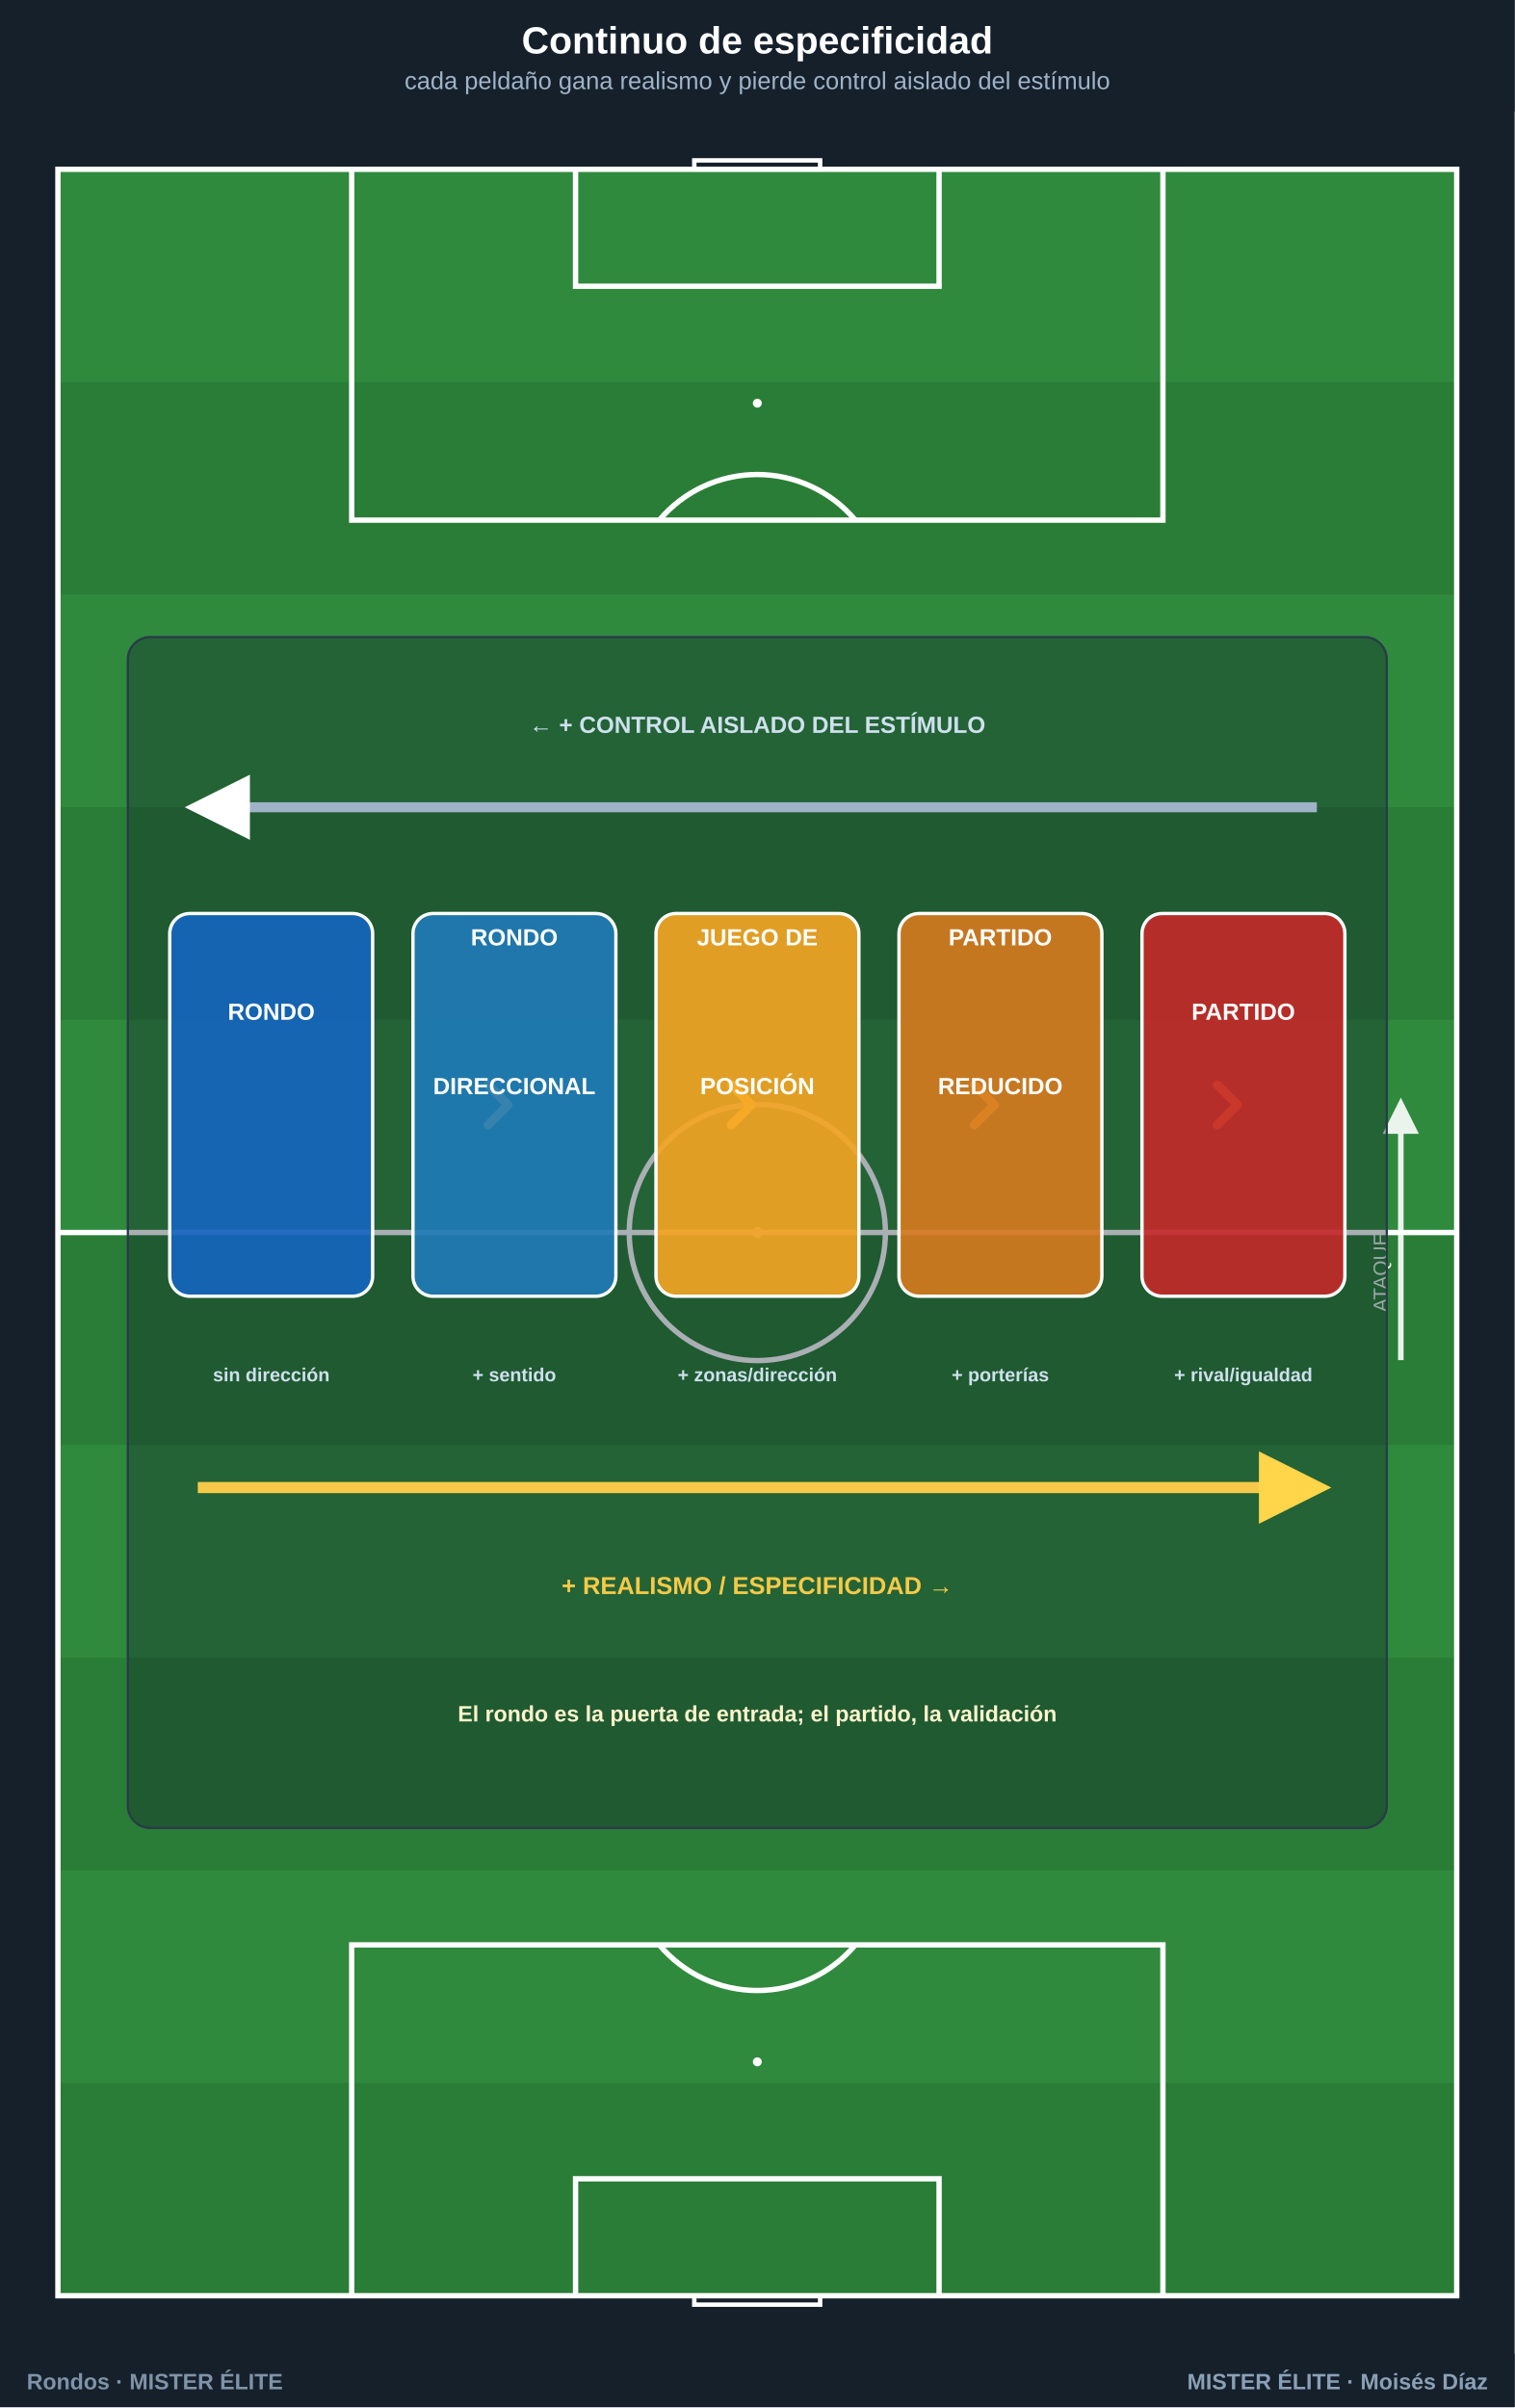
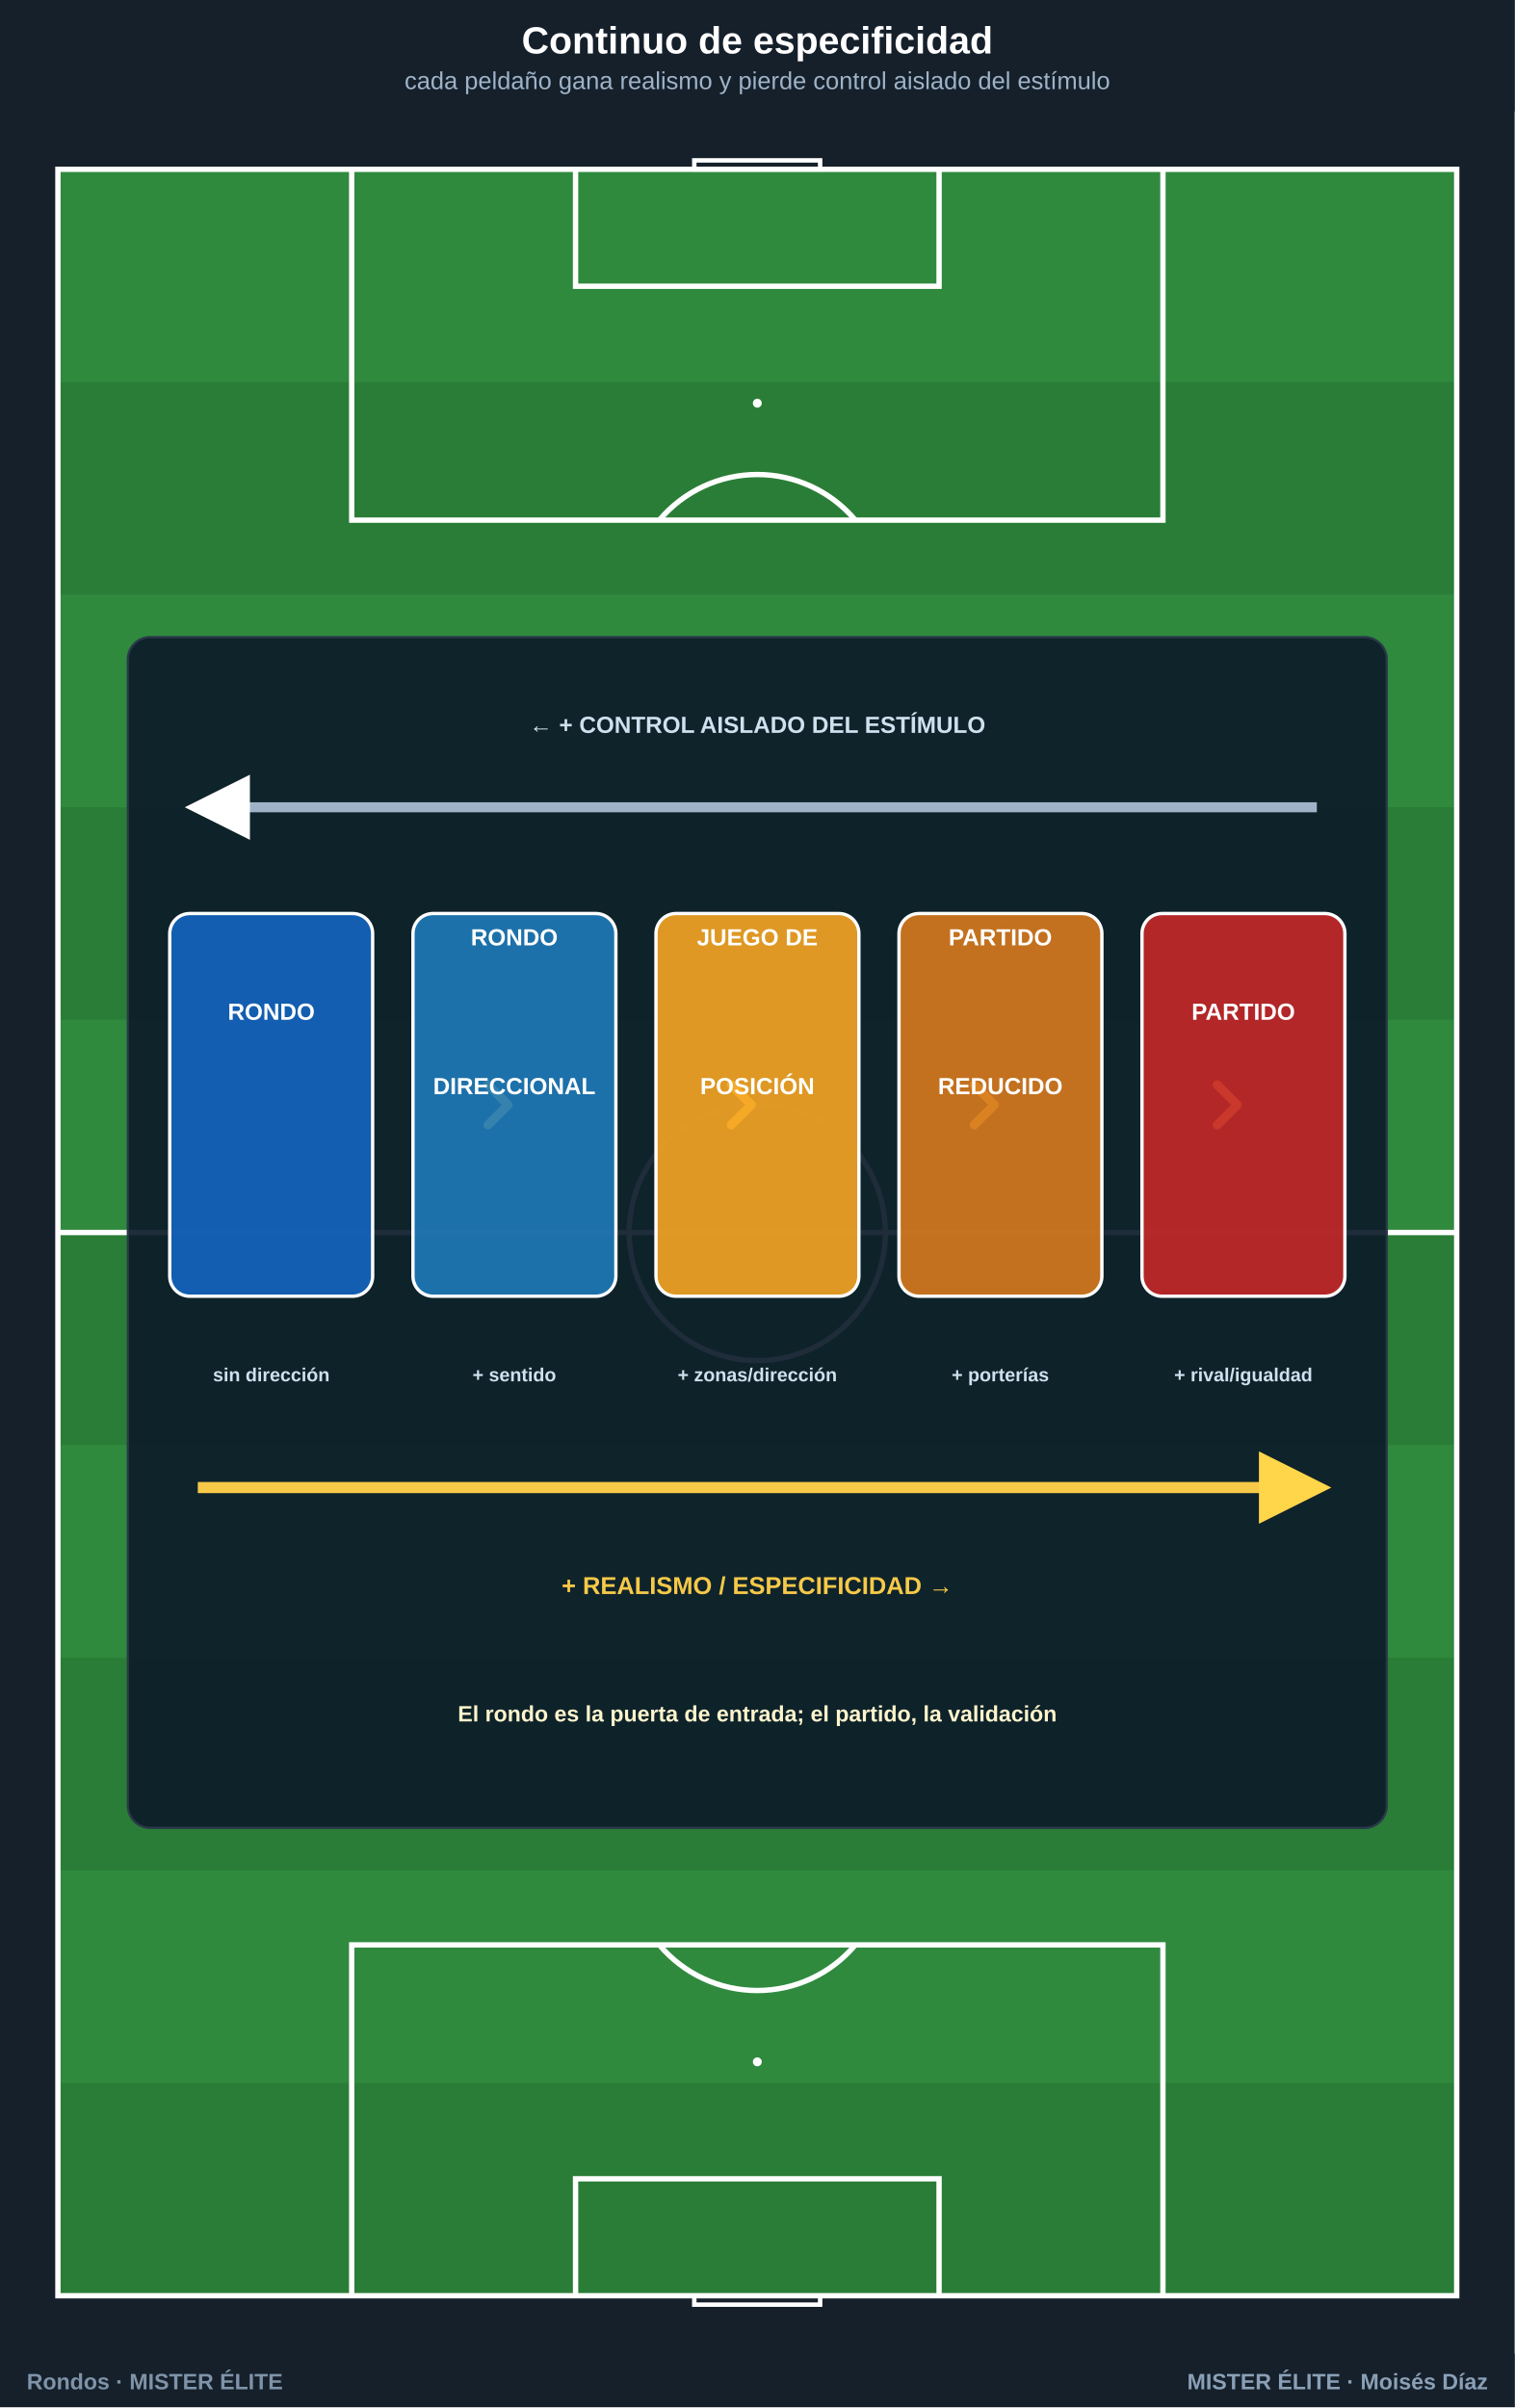
<svg xmlns="http://www.w3.org/2000/svg" viewBox="0 0 680 1081" width="680" height="1081" font-family="Segoe UI,Arial,sans-serif">
  <defs>
    <linearGradient id="sky" x1="0" y1="0" x2="0" y2="1">
      <stop offset="0" stop-color="#2f8a3e" />
      <stop offset="1" stop-color="#2b8139" />
    </linearGradient>
    <marker id="ah_pass" viewBox="0 0 10 10" refX="8" refY="5" markerWidth="6.5" markerHeight="6.5" orient="auto-start-reverse">
      <path d="M0,0 L10,5 L0,10 z" fill="#ffd54a" />
    </marker>
    <marker id="ah_run" viewBox="0 0 10 10" refX="8" refY="5" markerWidth="6.5" markerHeight="6.5" orient="auto-start-reverse">
      <path d="M0,0 L10,5 L0,10 z" fill="#ffffff" />
    </marker>
    <marker id="ah_drive" viewBox="0 0 10 10" refX="8" refY="5" markerWidth="6.5" markerHeight="6.5" orient="auto-start-reverse">
      <path d="M0,0 L10,5 L0,10 z" fill="#7ee0ff" />
    </marker>
    <marker id="ah_white" viewBox="0 0 10 10" refX="8" refY="5" markerWidth="6.5" markerHeight="6.5" orient="auto-start-reverse">
      <path d="M0,0 L10,5 L0,10 z" fill="#ffffff" />
    </marker>
  </defs>
  <rect x="0.0" y="0.0" width="680.0" height="1080.6" fill="#15202b" />
  <rect x="26.0" y="76.0" width="628.0" height="96.0" fill="#2f8a3e" />
  <rect x="26.0" y="171.5" width="628.0" height="96.0" fill="#2a7d36" />
  <rect x="26.0" y="266.9" width="628.0" height="96.0" fill="#2f8a3e" />
  <rect x="26.0" y="362.4" width="628.0" height="96.0" fill="#2a7d36" />
  <rect x="26.0" y="457.8" width="628.0" height="96.0" fill="#2f8a3e" />
  <rect x="26.0" y="553.3" width="628.0" height="96.0" fill="#2a7d36" />
  <rect x="26.0" y="648.7" width="628.0" height="96.0" fill="#2f8a3e" />
  <rect x="26.0" y="744.2" width="628.0" height="96.0" fill="#2a7d36" />
  <rect x="26.0" y="839.6" width="628.0" height="96.0" fill="#2f8a3e" />
  <rect x="26.0" y="935.1" width="628.0" height="96.0" fill="#2a7d36" />
  <rect x="26.0" y="76.0" width="628.0" height="954.6" fill="none" stroke="#ffffff" stroke-width="2.4" />
  <line x1="26.0" y1="553.3" x2="654.0" y2="553.3" stroke="#ffffff" stroke-width="2.4" opacity="1" />
  <circle cx="340.0" cy="553.3" r="57.5" fill="none" stroke="#ffffff" stroke-width="2.4" />
  <circle cx="340.0" cy="553.3" r="2.4" fill="#ffffff" />
  <path d="M157.9,76.0 L157.9,233.5 L522.1,233.5 L522.1,76.0" fill="none" stroke="#ffffff" stroke-width="2.4" />
  <path d="M258.4,76.0 L258.4,128.5 L421.6,128.5 L421.6,76.0" fill="none" stroke="#ffffff" stroke-width="2.4" />
  <circle cx="340.0" cy="181.0" r="2.0" fill="#ffffff" />
  <rect x="311.7" y="72.0" width="56.5" height="4" fill="none" stroke="#ffffff" stroke-width="2" />
  <path d="M296.0,233.5 A57.5,57.5 0 0 1 384.0,233.5" fill="none" stroke="#ffffff" stroke-width="2.4" />
  <path d="M157.9,1030.6 L157.9,873.1 L522.1,873.1 L522.1,1030.6" fill="none" stroke="#ffffff" stroke-width="2.4" />
  <path d="M258.4,1030.6 L258.4,978.1 L421.6,978.1 L421.6,1030.6" fill="none" stroke="#ffffff" stroke-width="2.4" />
  <circle cx="340.0" cy="925.6" r="2.0" fill="#ffffff" />
  <rect x="311.7" y="1030.6" width="56.5" height="4" fill="none" stroke="#ffffff" stroke-width="2" />
  <path d="M296.0,873.1 A57.5,57.5 0 0 0 384.0,873.1" fill="none" stroke="#ffffff" stroke-width="2.4" />
  <rect x="0.0" y="0.0" width="680.0" height="50.0" fill="#15202b" />
  <text x="340.0" y="24.0" font-family="Segoe UI,Arial,sans-serif" font-size="17" font-weight="800" fill="#ffffff" text-anchor="middle">Continuo de especificidad</text>
  <text x="340.0" y="40.0" font-family="Segoe UI,Arial,sans-serif" font-size="11" font-weight="500" fill="#9fb3c8" text-anchor="middle">cada peldaño gana realismo y pierde control aislado del estímulo</text>
  <rect x="0.0" y="1056.6" width="680.0" height="24.0" fill="#15202b" />
  <text x="668.0" y="1072.6" font-family="Segoe UI,Arial,sans-serif" font-size="10" font-weight="700" fill="#8aa0b6" text-anchor="end">MISTER ÉLITE · Moisés Díaz</text>
  <text x="12.0" y="1072.6" font-family="Segoe UI,Arial,sans-serif" font-size="10" font-weight="600" fill="#7f93a8" text-anchor="start">Rondos · MISTER ÉLITE</text>
-   <g opacity="0.9">
-     <line x1="628.9" y1="610.6" x2="628.9" y2="496.0" stroke="#ffffff" stroke-width="2.5" marker-end="url(#ah_white)" />
-     <text x="622.9" y="553.3" font-family="Segoe UI,Arial" font-size="9" fill="#ffffff" text-anchor="end" transform="rotate(-90 622.9 553.3)">ATAQUE</text>
-   </g>
-   <rect x="57.4" y="286.0" width="565.2" height="534.6" rx="10" fill="#0c1b2a" fill-opacity="0.35" stroke="#2a3a4a" stroke-width="1" />
+   <rect x="57.4" y="286.0" width="565.2" height="534.6" rx="10" fill="#0c1b2a" fill-opacity="0.92" stroke="#2a3a4a" stroke-width="1" />
  <rect x="76.2" y="410.1" width="91.1" height="171.8" rx="9" fill="#1565c0" fill-opacity="0.9" stroke="#ffffff" stroke-width="1.5" />
  <text x="121.8" y="457.8" font-family="Segoe UI,Arial,sans-serif" font-size="10.5" font-weight="800" fill="#fff" text-anchor="middle">RONDO</text>
  <text x="121.8" y="620.1" font-family="Segoe UI,Arial,sans-serif" font-size="8.5" font-weight="600" fill="#cfe0ee" text-anchor="middle">sin dirección</text>
  <path d="M219.1,487.0 L228.1,496.0 L219.1,505.0" fill="none" stroke="#f7c948" stroke-width="4" stroke-linecap="round" stroke-linejoin="round" />
  <rect x="185.4" y="410.1" width="91.1" height="171.8" rx="9" fill="#1f7ab8" fill-opacity="0.9" stroke="#ffffff" stroke-width="1.5" />
  <text x="230.9" y="424.4" font-family="Segoe UI,Arial,sans-serif" font-size="10.5" font-weight="800" fill="#fff" text-anchor="middle">RONDO</text>
  <text x="230.9" y="491.2" font-family="Segoe UI,Arial,sans-serif" font-size="10.5" font-weight="800" fill="#fff" text-anchor="middle">DIRECCIONAL</text>
  <text x="230.9" y="620.1" font-family="Segoe UI,Arial,sans-serif" font-size="8.5" font-weight="600" fill="#cfe0ee" text-anchor="middle">+ sentido</text>
  <path d="M328.3,487.0 L337.3,496.0 L328.3,505.0" fill="none" stroke="#f7c948" stroke-width="4" stroke-linecap="round" stroke-linejoin="round" />
  <rect x="294.5" y="410.1" width="91.1" height="171.8" rx="9" fill="#f5a623" fill-opacity="0.9" stroke="#ffffff" stroke-width="1.5" />
  <text x="340.0" y="424.4" font-family="Segoe UI,Arial,sans-serif" font-size="10.5" font-weight="800" fill="#fff" text-anchor="middle">JUEGO DE</text>
  <text x="340.0" y="491.2" font-family="Segoe UI,Arial,sans-serif" font-size="10.5" font-weight="800" fill="#fff" text-anchor="middle">POSICIÓN</text>
  <text x="340.0" y="620.1" font-family="Segoe UI,Arial,sans-serif" font-size="8.5" font-weight="600" fill="#cfe0ee" text-anchor="middle">+ zonas/dirección</text>
  <path d="M437.4,487.0 L446.4,496.0 L437.4,505.0" fill="none" stroke="#f7c948" stroke-width="4" stroke-linecap="round" stroke-linejoin="round" />
  <rect x="403.6" y="410.1" width="91.1" height="171.8" rx="9" fill="#d77a1e" fill-opacity="0.9" stroke="#ffffff" stroke-width="1.5" />
  <text x="449.1" y="424.4" font-family="Segoe UI,Arial,sans-serif" font-size="10.5" font-weight="800" fill="#fff" text-anchor="middle">PARTIDO</text>
  <text x="449.1" y="491.2" font-family="Segoe UI,Arial,sans-serif" font-size="10.5" font-weight="800" fill="#fff" text-anchor="middle">REDUCIDO</text>
  <text x="449.1" y="620.1" font-family="Segoe UI,Arial,sans-serif" font-size="8.5" font-weight="600" fill="#cfe0ee" text-anchor="middle">+ porterías</text>
  <path d="M546.5,487.0 L555.5,496.0 L546.5,505.0" fill="none" stroke="#f7c948" stroke-width="4" stroke-linecap="round" stroke-linejoin="round" />
  <rect x="512.7" y="410.1" width="91.1" height="171.8" rx="9" fill="#c62828" fill-opacity="0.9" stroke="#ffffff" stroke-width="1.5" />
  <text x="558.2" y="457.8" font-family="Segoe UI,Arial,sans-serif" font-size="10.5" font-weight="800" fill="#fff" text-anchor="middle">PARTIDO</text>
  <text x="558.2" y="620.1" font-family="Segoe UI,Arial,sans-serif" font-size="8.5" font-weight="600" fill="#cfe0ee" text-anchor="middle">+ rival/igualdad</text>
  <line x1="88.8" y1="667.8" x2="591.2" y2="667.8" stroke="#f7c948" stroke-width="5" marker-end="url(#ah_pass)" />
  <text x="340.0" y="715.6" font-family="Segoe UI,Arial,sans-serif" font-size="11" font-weight="800" fill="#f7c948" text-anchor="middle">+ REALISMO / ESPECIFICIDAD  →</text>
  <line x1="591.2" y1="362.4" x2="88.8" y2="362.4" stroke="#9fb3c8" stroke-width="4.5" marker-end="url(#ah_run)" />
  <text x="340.0" y="329.0" font-family="Segoe UI,Arial,sans-serif" font-size="10.5" font-weight="700" fill="#cfe0ee" text-anchor="middle">←  + CONTROL AISLADO DEL ESTÍMULO</text>
  <text x="340.0" y="772.8" font-family="Segoe UI,Arial,sans-serif" font-size="10" font-weight="600" fill="#fff5cc" text-anchor="middle">El rondo es la puerta de entrada; el partido, la validación</text>
</svg>
